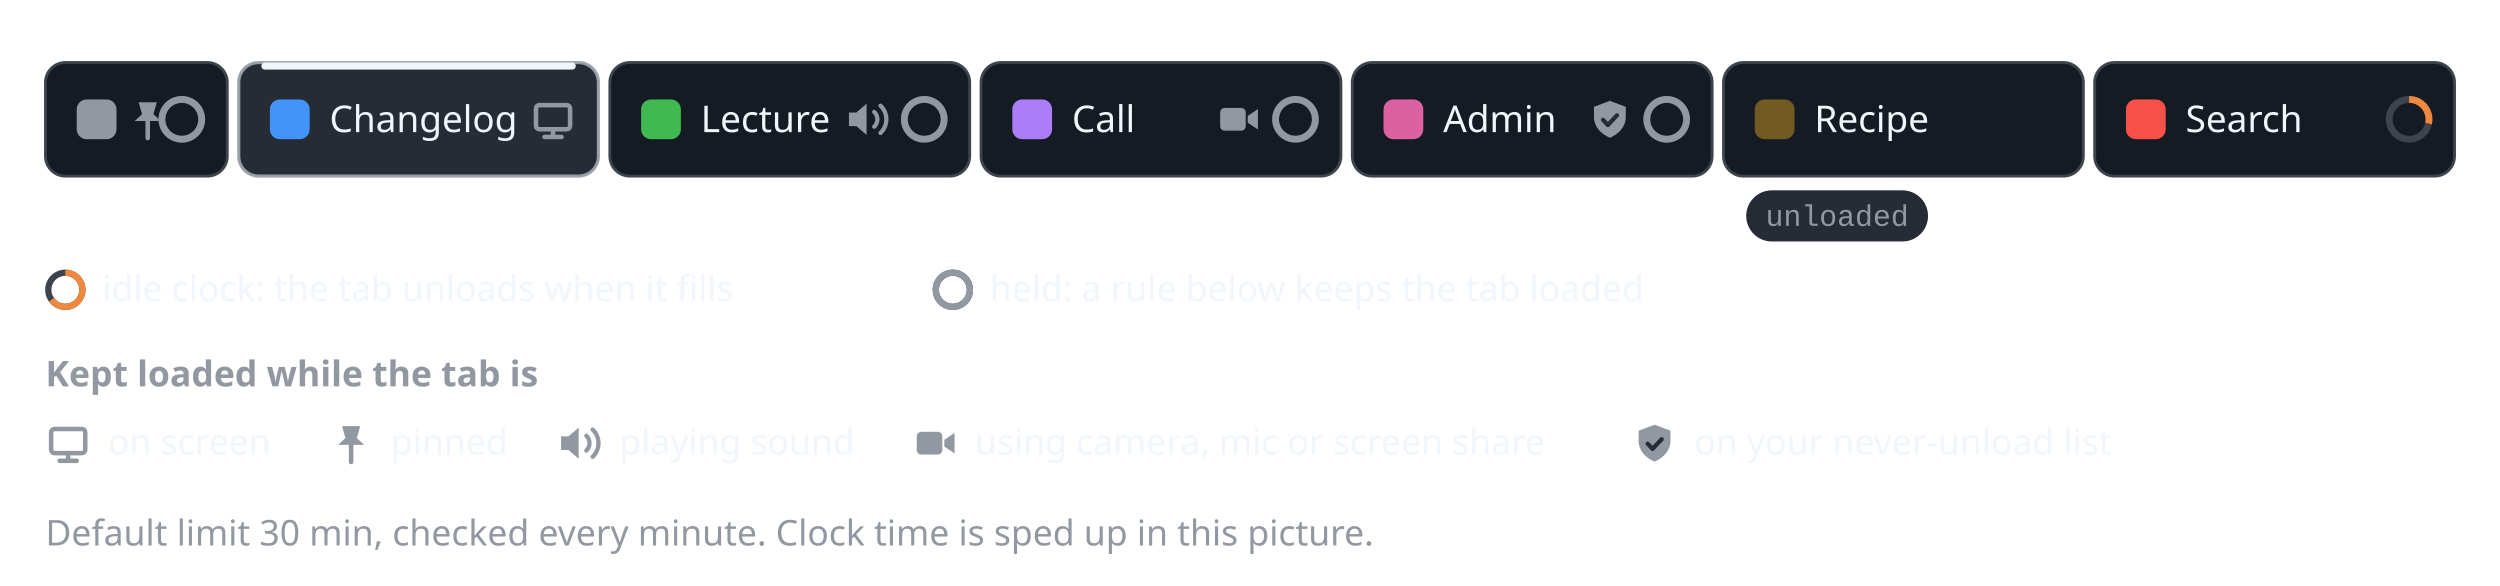
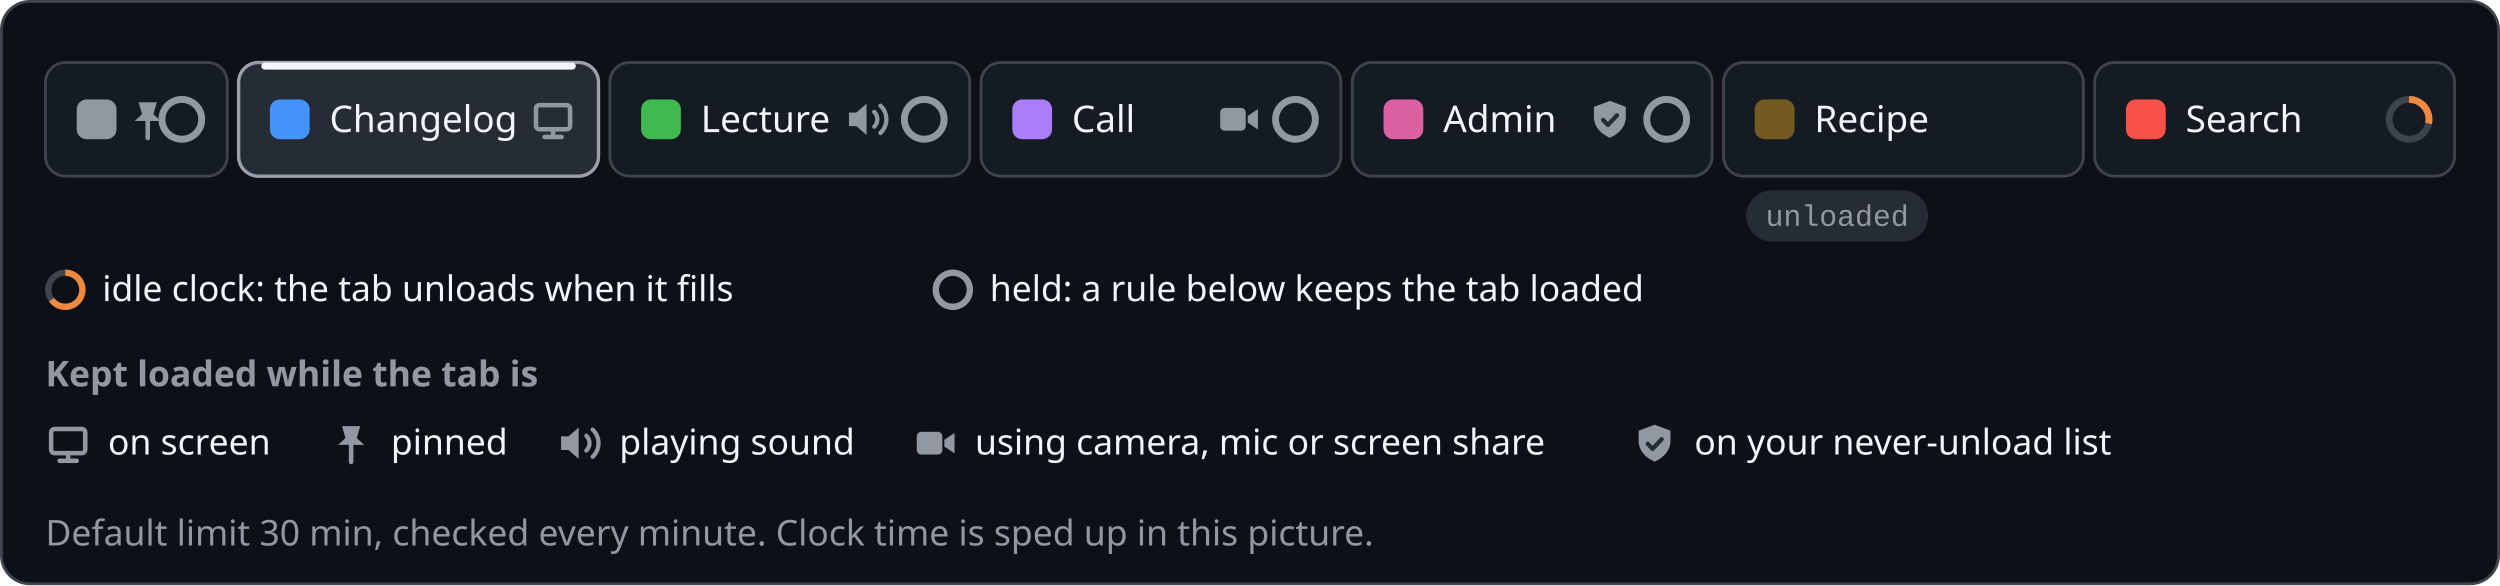
<svg xmlns="http://www.w3.org/2000/svg" viewBox="0 0 880 206" width="880" height="206" role="img" aria-label="Animated picture. A Firefox tab strip. Each tab you are not looking at has an idle clock; when it fills, the tab unloads and its icon fades. A tab that is pinned, playing sound, using camera, mic or screen share or on your never-unload list keeps running its clock, but when the clock fills it turns grey and the tab stays loaded. A click on an unloaded tab loads it again, and the tab you left starts a new clock. Default limit 30 minutes, checked every minute.">
  <style>@keyframes scene{0%{opacity:0}1.5%{opacity:1}97.5%{opacity:1}99.5%{opacity:0}100%{opacity:0}}
.scene{animation:scene 16s linear infinite}
@keyframes ring-pin{0%{stroke-dashoffset:6.6}9%{stroke-dashoffset:0}100%{stroke-dashoffset:0}}
.ring-pin{animation:ring-pin 16s linear infinite}
@keyframes hold-pin{0%{stroke:#f0883e}9%{stroke:#f0883e}9.5%{stroke:#9198a1}100%{stroke:#9198a1}}
.hold-pin{animation:hold-pin 16s linear infinite}
@keyframes ring-notes{0%{stroke-dashoffset:21.99}30%{stroke-dashoffset:0}100%{stroke-dashoffset:0}}
.ring-notes{animation:ring-notes 16s linear infinite}
@keyframes ring-lecture{0%{stroke-dashoffset:30.79}42%{stroke-dashoffset:0}100%{stroke-dashoffset:0}}
.ring-lecture{animation:ring-lecture 16s linear infinite}
@keyframes hold-lecture{0%{stroke:#f0883e}42%{stroke:#f0883e}42.5%{stroke:#9198a1}100%{stroke:#9198a1}}
.hold-lecture{animation:hold-lecture 16s linear infinite}
@keyframes ring-call{0%{stroke-dashoffset:17.59}24%{stroke-dashoffset:0}100%{stroke-dashoffset:0}}
.ring-call{animation:ring-call 16s linear infinite}
@keyframes hold-call{0%{stroke:#f0883e}24%{stroke:#f0883e}24.5%{stroke:#9198a1}100%{stroke:#9198a1}}
.hold-call{animation:hold-call 16s linear infinite}
@keyframes ring-admin{0%{stroke-dashoffset:2.2}3%{stroke-dashoffset:0}100%{stroke-dashoffset:0}}
.ring-admin{animation:ring-admin 16s linear infinite}
@keyframes hold-admin{0%{stroke:#f0883e}3%{stroke:#f0883e}3.5%{stroke:#9198a1}100%{stroke:#9198a1}}
.hold-admin{animation:hold-admin 16s linear infinite}
@keyframes ring-recipe{0%{stroke-dashoffset:38.7}52.8%{stroke-dashoffset:0}100%{stroke-dashoffset:0}}
.ring-recipe{animation:ring-recipe 16s linear infinite}
@keyframes clock-notes{0%{opacity:1}30%{opacity:1}31%{opacity:0}100%{opacity:0}}
.clock-notes{animation:clock-notes 16s linear infinite}
@keyframes fav-notes{0%{opacity:1}30%{opacity:1}32%{opacity:.5}70%{opacity:.5}73%{opacity:1}100%{opacity:1}}
.fav-notes{animation:fav-notes 16s linear infinite}
@keyframes tag-notes{0%{opacity:0}31%{opacity:0}33%{opacity:1}70%{opacity:1}72%{opacity:0}100%{opacity:0}}
.tag-notes{animation:tag-notes 16s linear infinite}
@keyframes clock-recipe{0%{opacity:1}52.8%{opacity:1}53.8%{opacity:0}100%{opacity:0}}
.clock-recipe{animation:clock-recipe 16s linear infinite}
@keyframes fav-recipe{0%{opacity:1}52.8%{opacity:1}54.8%{opacity:.5}100%{opacity:.5}}
.fav-recipe{animation:fav-recipe 16s linear infinite}
@keyframes tag-recipe{0%{opacity:0}53.8%{opacity:0}55.8%{opacity:1}100%{opacity:1}}
.tag-recipe{animation:tag-recipe 16s linear infinite}
@keyframes sel-search{0%{opacity:1}70%{opacity:1}71%{opacity:0}100%{opacity:0}}
.sel-search{animation:sel-search 16s linear infinite}
@keyframes sel-notes{0%{opacity:0}70%{opacity:0}71%{opacity:1}100%{opacity:1}}
.sel-notes{animation:sel-notes 16s linear infinite}
@keyframes ring-search{0%{stroke-dashoffset:43.98}71%{stroke-dashoffset:43.98}100%{stroke-dashoffset:22.72}}
.ring-search{animation:ring-search 16s linear infinite}
@keyframes clock-search{0%{opacity:0}70%{opacity:0}71%{opacity:1}100%{opacity:1}}
.clock-search{animation:clock-search 16s linear infinite}
@keyframes cursor{0%{opacity:0;transform:translate(272.67px,23.2px)}56%{opacity:0;transform:translate(272.67px,23.2px)}58%{opacity:1;transform:translate(272.67px,23.2px)}68%{opacity:1;transform:translate(0px,0px)}90%{opacity:1;transform:translate(0px,0px)}92%{opacity:0;transform:translate(0px,0px)}100%{opacity:0;transform:translate(0px,0px)}}
.cursor{animation:cursor 16s linear infinite}
@keyframes ping{0%{opacity:0;transform:scale(.15)}69%{opacity:0;transform:scale(.15)}70%{opacity:.9;transform:scale(.25)}74%{opacity:0;transform:scale(1)}100%{opacity:0;transform:scale(1)}}
.ping{animation:ping 16s linear infinite}
.ping{transform-box:fill-box;transform-origin:center}
@media (prefers-reduced-motion:reduce){*{animation:none!important}}</style>
+   <rect class="card" x=".5" y=".5" width="879" height="205" rx="10" fill="#0d1117" stroke="#3d444d" />
  <g class="scene">
    <rect x="16" y="22" width="64" height="40" rx="7" fill="#151b23" stroke="#3d444d" />
    <rect x="27" y="35" width="14" height="14" rx="3.5" fill="#9198a1" />
    <g transform="translate(52 42)">
      <path d="M-3.2 -6h6.4l-1.2 4.2 2.6 2.4h-9.2l2.6-2.4z" fill="#9198a1" />
      <path d="M0 0.6v6" stroke="#9198a1" stroke-width="1.6" stroke-linecap="round" />
    </g>
    <g transform="translate(64 42)">
      <circle r="7" fill="none" stroke="#3d444d" stroke-width="2.4" />
      <g class="hold-pin" style="stroke:#9198a1">
        <circle class="ring-pin" r="7" fill="none" stroke-width="2.4" stroke-dasharray="43.98" style="stroke-dashoffset:0" transform="rotate(-90)" />
      </g>
    </g>
    <rect x="84" y="22" width="126.67" height="40" rx="7" fill="#151b23" stroke="#3d444d" />
    <g class="sel-notes" opacity="1">
      <rect x="84" y="22" width="126.67" height="40" rx="7" fill="#262c36" stroke="#f0f6fc" stroke-opacity=".55" stroke-width="1.2" />
      <rect x="92" y="22" width="110.67" height="2.5" rx="1.2" fill="#f0f6fc" />
    </g>
    <g class="fav-notes" opacity="1">
      <rect x="95" y="35" width="14" height="14" rx="3.5" fill="#4493f8" />
    </g>
    <text x="116" y="46.5" font-family="-apple-system,BlinkMacSystemFont,'Segoe UI','Noto Sans',Helvetica,Arial,sans-serif" font-size="13" fill="#f0f6fc">Changelog</text>
    <g class="clock-notes" opacity="0" transform="translate(194.67 42)">
      <circle r="7" fill="none" stroke="#3d444d" stroke-width="2.4" />
      <g style="stroke:#f0883e">
        <circle class="ring-notes" r="7" fill="none" stroke-width="2.4" stroke-dasharray="43.98" style="stroke-dashoffset:0" transform="rotate(-90)" />
      </g>
    </g>
    <g class="sel-notes" opacity="1">
      <g transform="translate(194.67 42)">
        <rect x="-6" y="-5" width="12" height="8.5" rx="1.2" fill="none" stroke="#9198a1" stroke-width="1.6" />
        <path d="M-3 6.2h6M0 3.5v2.7" stroke="#9198a1" stroke-width="1.6" stroke-linecap="round" />
      </g>
    </g>
    <g class="tag-notes" opacity="0">
      <rect x="92" y="67" width="64" height="18" rx="9" fill="#262c36" />
      <text x="124" y="79.5" text-anchor="middle" font-family="ui-monospace,'SF Mono','Cascadia Mono',Menlo,Consolas,'Liberation Mono',monospace" font-size="10.5" fill="#9198a1">unloaded</text>
    </g>
    <rect x="214.67" y="22" width="126.67" height="40" rx="7" fill="#151b23" stroke="#3d444d" />
    <rect x="225.67" y="35" width="14" height="14" rx="3.5" fill="#3fb950" />
    <text x="246.67" y="46.5" font-family="-apple-system,BlinkMacSystemFont,'Segoe UI','Noto Sans',Helvetica,Arial,sans-serif" font-size="13" fill="#f0f6fc">Lecture</text>
    <g transform="translate(305.33 42)">
      <path d="M-6.5 -2.4h2.6l3.6-3.1v11l-3.6-3.1h-2.6z" fill="#9198a1" />
      <path d="M2.4 -2.6a3.6 3.6 0 0 1 0 5.2M4.6 -4.8a6.6 6.6 0 0 1 0 9.6" fill="none" stroke="#9198a1" stroke-width="1.5" stroke-linecap="round" />
    </g>
    <g transform="translate(325.33 42)">
      <circle r="7" fill="none" stroke="#3d444d" stroke-width="2.4" />
      <g class="hold-lecture" style="stroke:#9198a1">
        <circle class="ring-lecture" r="7" fill="none" stroke-width="2.4" stroke-dasharray="43.98" style="stroke-dashoffset:0" transform="rotate(-90)" />
      </g>
    </g>
    <rect x="345.33" y="22" width="126.67" height="40" rx="7" fill="#151b23" stroke="#3d444d" />
    <rect x="356.33" y="35" width="14" height="14" rx="3.5" fill="#ab7df8" />
    <text x="377.33" y="46.5" font-family="-apple-system,BlinkMacSystemFont,'Segoe UI','Noto Sans',Helvetica,Arial,sans-serif" font-size="13" fill="#f0f6fc">Call</text>
    <g transform="translate(436 42)">
      <rect x="-6.5" y="-4" width="9" height="8" rx="1.6" fill="#9198a1" />
      <path d="M3.2 -1.2l3.6-2.4v7.2l-3.6-2.4z" fill="#9198a1" />
    </g>
    <g transform="translate(456 42)">
      <circle r="7" fill="none" stroke="#3d444d" stroke-width="2.4" />
      <g class="hold-call" style="stroke:#9198a1">
        <circle class="ring-call" r="7" fill="none" stroke-width="2.4" stroke-dasharray="43.98" style="stroke-dashoffset:0" transform="rotate(-90)" />
      </g>
    </g>
    <rect x="476" y="22" width="126.67" height="40" rx="7" fill="#151b23" stroke="#3d444d" />
    <rect x="487" y="35" width="14" height="14" rx="3.5" fill="#db61a2" />
    <text x="508" y="46.5" font-family="-apple-system,BlinkMacSystemFont,'Segoe UI','Noto Sans',Helvetica,Arial,sans-serif" font-size="13" fill="#f0f6fc">Admin</text>
    <g transform="translate(566.67 42)">
      <path d="M0 -6.5l5.6 2.1v3.6c0 3.4-2.4 5.9-5.6 7.3-3.2-1.4-5.6-3.9-5.6-7.3v-3.6z" fill="#9198a1" />
      <path d="M-2.4 0.2l1.7 1.8 3.2-3.4" fill="none" stroke="#262c36" stroke-width="1.5" stroke-linecap="round" stroke-linejoin="round" />
    </g>
    <g transform="translate(586.67 42)">
      <circle r="7" fill="none" stroke="#3d444d" stroke-width="2.4" />
      <g class="hold-admin" style="stroke:#9198a1">
        <circle class="ring-admin" r="7" fill="none" stroke-width="2.4" stroke-dasharray="43.98" style="stroke-dashoffset:0" transform="rotate(-90)" />
      </g>
    </g>
    <rect x="606.67" y="22" width="126.67" height="40" rx="7" fill="#151b23" stroke="#3d444d" />
    <g class="fav-recipe" opacity="0.5">
      <rect x="617.67" y="35" width="14" height="14" rx="3.5" fill="#d29922" />
    </g>
    <text x="638.67" y="46.5" font-family="-apple-system,BlinkMacSystemFont,'Segoe UI','Noto Sans',Helvetica,Arial,sans-serif" font-size="13" fill="#f0f6fc">Recipe</text>
    <g class="clock-recipe" opacity="0" transform="translate(717.33 42)">
      <circle r="7" fill="none" stroke="#3d444d" stroke-width="2.4" />
      <g style="stroke:#f0883e">
        <circle class="ring-recipe" r="7" fill="none" stroke-width="2.4" stroke-dasharray="43.98" style="stroke-dashoffset:0" transform="rotate(-90)" />
      </g>
    </g>
    <g class="tag-recipe" opacity="1">
      <rect x="614.67" y="67" width="64" height="18" rx="9" fill="#262c36" />
      <text x="646.67" y="79.5" text-anchor="middle" font-family="ui-monospace,'SF Mono','Cascadia Mono',Menlo,Consolas,'Liberation Mono',monospace" font-size="10.5" fill="#9198a1">unloaded</text>
    </g>
    <rect x="737.33" y="22" width="126.67" height="40" rx="7" fill="#151b23" stroke="#3d444d" />
    <g class="sel-search" opacity="0">
      <rect x="737.33" y="22" width="126.67" height="40" rx="7" fill="#262c36" stroke="#f0f6fc" stroke-opacity=".55" stroke-width="1.2" />
      <rect x="745.33" y="22" width="110.67" height="2.5" rx="1.2" fill="#f0f6fc" />
    </g>
    <rect x="748.33" y="35" width="14" height="14" rx="3.5" fill="#f85149" />
    <text x="769.33" y="46.5" font-family="-apple-system,BlinkMacSystemFont,'Segoe UI','Noto Sans',Helvetica,Arial,sans-serif" font-size="13" fill="#f0f6fc">Search</text>
    <g class="sel-search" opacity="0">
      <g transform="translate(848 42)">
        <rect x="-6" y="-5" width="12" height="8.5" rx="1.2" fill="none" stroke="#9198a1" stroke-width="1.6" />
        <path d="M-3 6.2h6M0 3.5v2.7" stroke="#9198a1" stroke-width="1.6" stroke-linecap="round" />
      </g>
    </g>
    <g class="clock-search" opacity="1" transform="translate(848 42)">
      <circle r="7" fill="none" stroke="#3d444d" stroke-width="2.4" />
      <g style="stroke:#f0883e">
        <circle class="ring-search" r="7" fill="none" stroke-width="2.4" stroke-dasharray="43.98" style="stroke-dashoffset:31.52" transform="rotate(-90)" />
      </g>
    </g>
    <circle class="ping" cx="147.33" cy="46.8" r="14" fill="none" stroke="#f0f6fc" stroke-width="2" opacity="0" />
    <g class="cursor" opacity="0">
      <path transform="translate(147.33 46.8)" d="M0 0v15.5l3.9-3.7 2.6 6 2.5-1.1-2.6-5.9 5.4-.2z" fill="#f0f6fc" stroke="#262c36" stroke-width="1.2" stroke-linejoin="round" />
    </g>
  </g>
  <g transform="translate(23 102)">
    <circle r="6" fill="none" stroke="#3d444d" stroke-width="2.2" />
    <circle r="6" fill="none" stroke="#f0883e" stroke-width="2.2" stroke-dasharray="37.7" stroke-dashoffset="13.19" transform="rotate(-90)" />
  </g>
  <text x="36" y="106" font-family="-apple-system,BlinkMacSystemFont,'Segoe UI','Noto Sans',Helvetica,Arial,sans-serif" font-size="12.5" fill="#f0f6fc">idle clock: the tab unloads when it fills</text>
  <g transform="translate(335.4 102)">
    <circle r="6" fill="none" stroke="#3d444d" stroke-width="2.2" />
    <circle r="6" fill="none" stroke="#9198a1" stroke-width="2.2" stroke-dasharray="37.7" stroke-dashoffset="0" transform="rotate(-90)" />
  </g>
  <text x="348.4" y="106" font-family="-apple-system,BlinkMacSystemFont,'Segoe UI','Noto Sans',Helvetica,Arial,sans-serif" font-size="12.5" fill="#f0f6fc">held: a rule below keeps the tab loaded</text>
  <text x="16" y="136" font-family="-apple-system,BlinkMacSystemFont,'Segoe UI','Noto Sans',Helvetica,Arial,sans-serif" font-size="12.5" font-weight="600" fill="#9198a1">Kept loaded while the tab is</text>
  <g data-exempt="active">
    <g transform="translate(24 156)">
      <rect x="-6" y="-5" width="12" height="8.5" rx="1.2" fill="none" stroke="#9198a1" stroke-width="1.6" />
      <path d="M-3 6.2h6M0 3.5v2.7" stroke="#9198a1" stroke-width="1.6" stroke-linecap="round" />
    </g>
    <text x="38" y="160" font-family="-apple-system,BlinkMacSystemFont,'Segoe UI','Noto Sans',Helvetica,Arial,sans-serif" font-size="12.5" fill="#f0f6fc">on screen</text>
  </g>
  <g data-exempt="pinned">
    <g transform="translate(123.6 156)">
      <path d="M-3.2 -6h6.4l-1.2 4.2 2.6 2.4h-9.2l2.6-2.4z" fill="#9198a1" />
      <path d="M0 0.6v6" stroke="#9198a1" stroke-width="1.6" stroke-linecap="round" />
    </g>
    <text x="137.6" y="160" font-family="-apple-system,BlinkMacSystemFont,'Segoe UI','Noto Sans',Helvetica,Arial,sans-serif" font-size="12.5" fill="#f0f6fc">pinned</text>
  </g>
  <g data-exempt="audible">
    <g transform="translate(204 156)">
      <path d="M-6.5 -2.4h2.6l3.6-3.1v11l-3.6-3.1h-2.6z" fill="#9198a1" />
      <path d="M2.4 -2.6a3.6 3.6 0 0 1 0 5.2M4.6 -4.8a6.6 6.6 0 0 1 0 9.6" fill="none" stroke="#9198a1" stroke-width="1.5" stroke-linecap="round" />
    </g>
    <text x="218" y="160" font-family="-apple-system,BlinkMacSystemFont,'Segoe UI','Noto Sans',Helvetica,Arial,sans-serif" font-size="12.5" fill="#f0f6fc">playing sound</text>
  </g>
  <g data-exempt="sharing">
    <g transform="translate(329.2 156)">
      <rect x="-6.5" y="-4" width="9" height="8" rx="1.6" fill="#9198a1" />
      <path d="M3.2 -1.2l3.6-2.4v7.2l-3.6-2.4z" fill="#9198a1" />
    </g>
    <text x="343.2" y="160" font-family="-apple-system,BlinkMacSystemFont,'Segoe UI','Noto Sans',Helvetica,Arial,sans-serif" font-size="12.5" fill="#f0f6fc">using camera, mic or screen share</text>
  </g>
  <g data-exempt="never-unload">
    <g transform="translate(582.4 156)">
      <path d="M0 -6.5l5.6 2.1v3.6c0 3.4-2.4 5.9-5.6 7.3-3.2-1.4-5.6-3.9-5.6-7.3v-3.6z" fill="#9198a1" />
      <path d="M-2.4 0.2l1.7 1.8 3.2-3.4" fill="none" stroke="#262c36" stroke-width="1.5" stroke-linecap="round" stroke-linejoin="round" />
    </g>
    <text x="596.4" y="160" font-family="-apple-system,BlinkMacSystemFont,'Segoe UI','Noto Sans',Helvetica,Arial,sans-serif" font-size="12.5" fill="#f0f6fc">on your never-unload list</text>
  </g>
  <text x="16" y="192" font-family="-apple-system,BlinkMacSystemFont,'Segoe UI','Noto Sans',Helvetica,Arial,sans-serif" font-size="12.5" fill="#9198a1">Default limit 30 min, checked every minute. Clock time is sped up in this picture.</text>
</svg>
